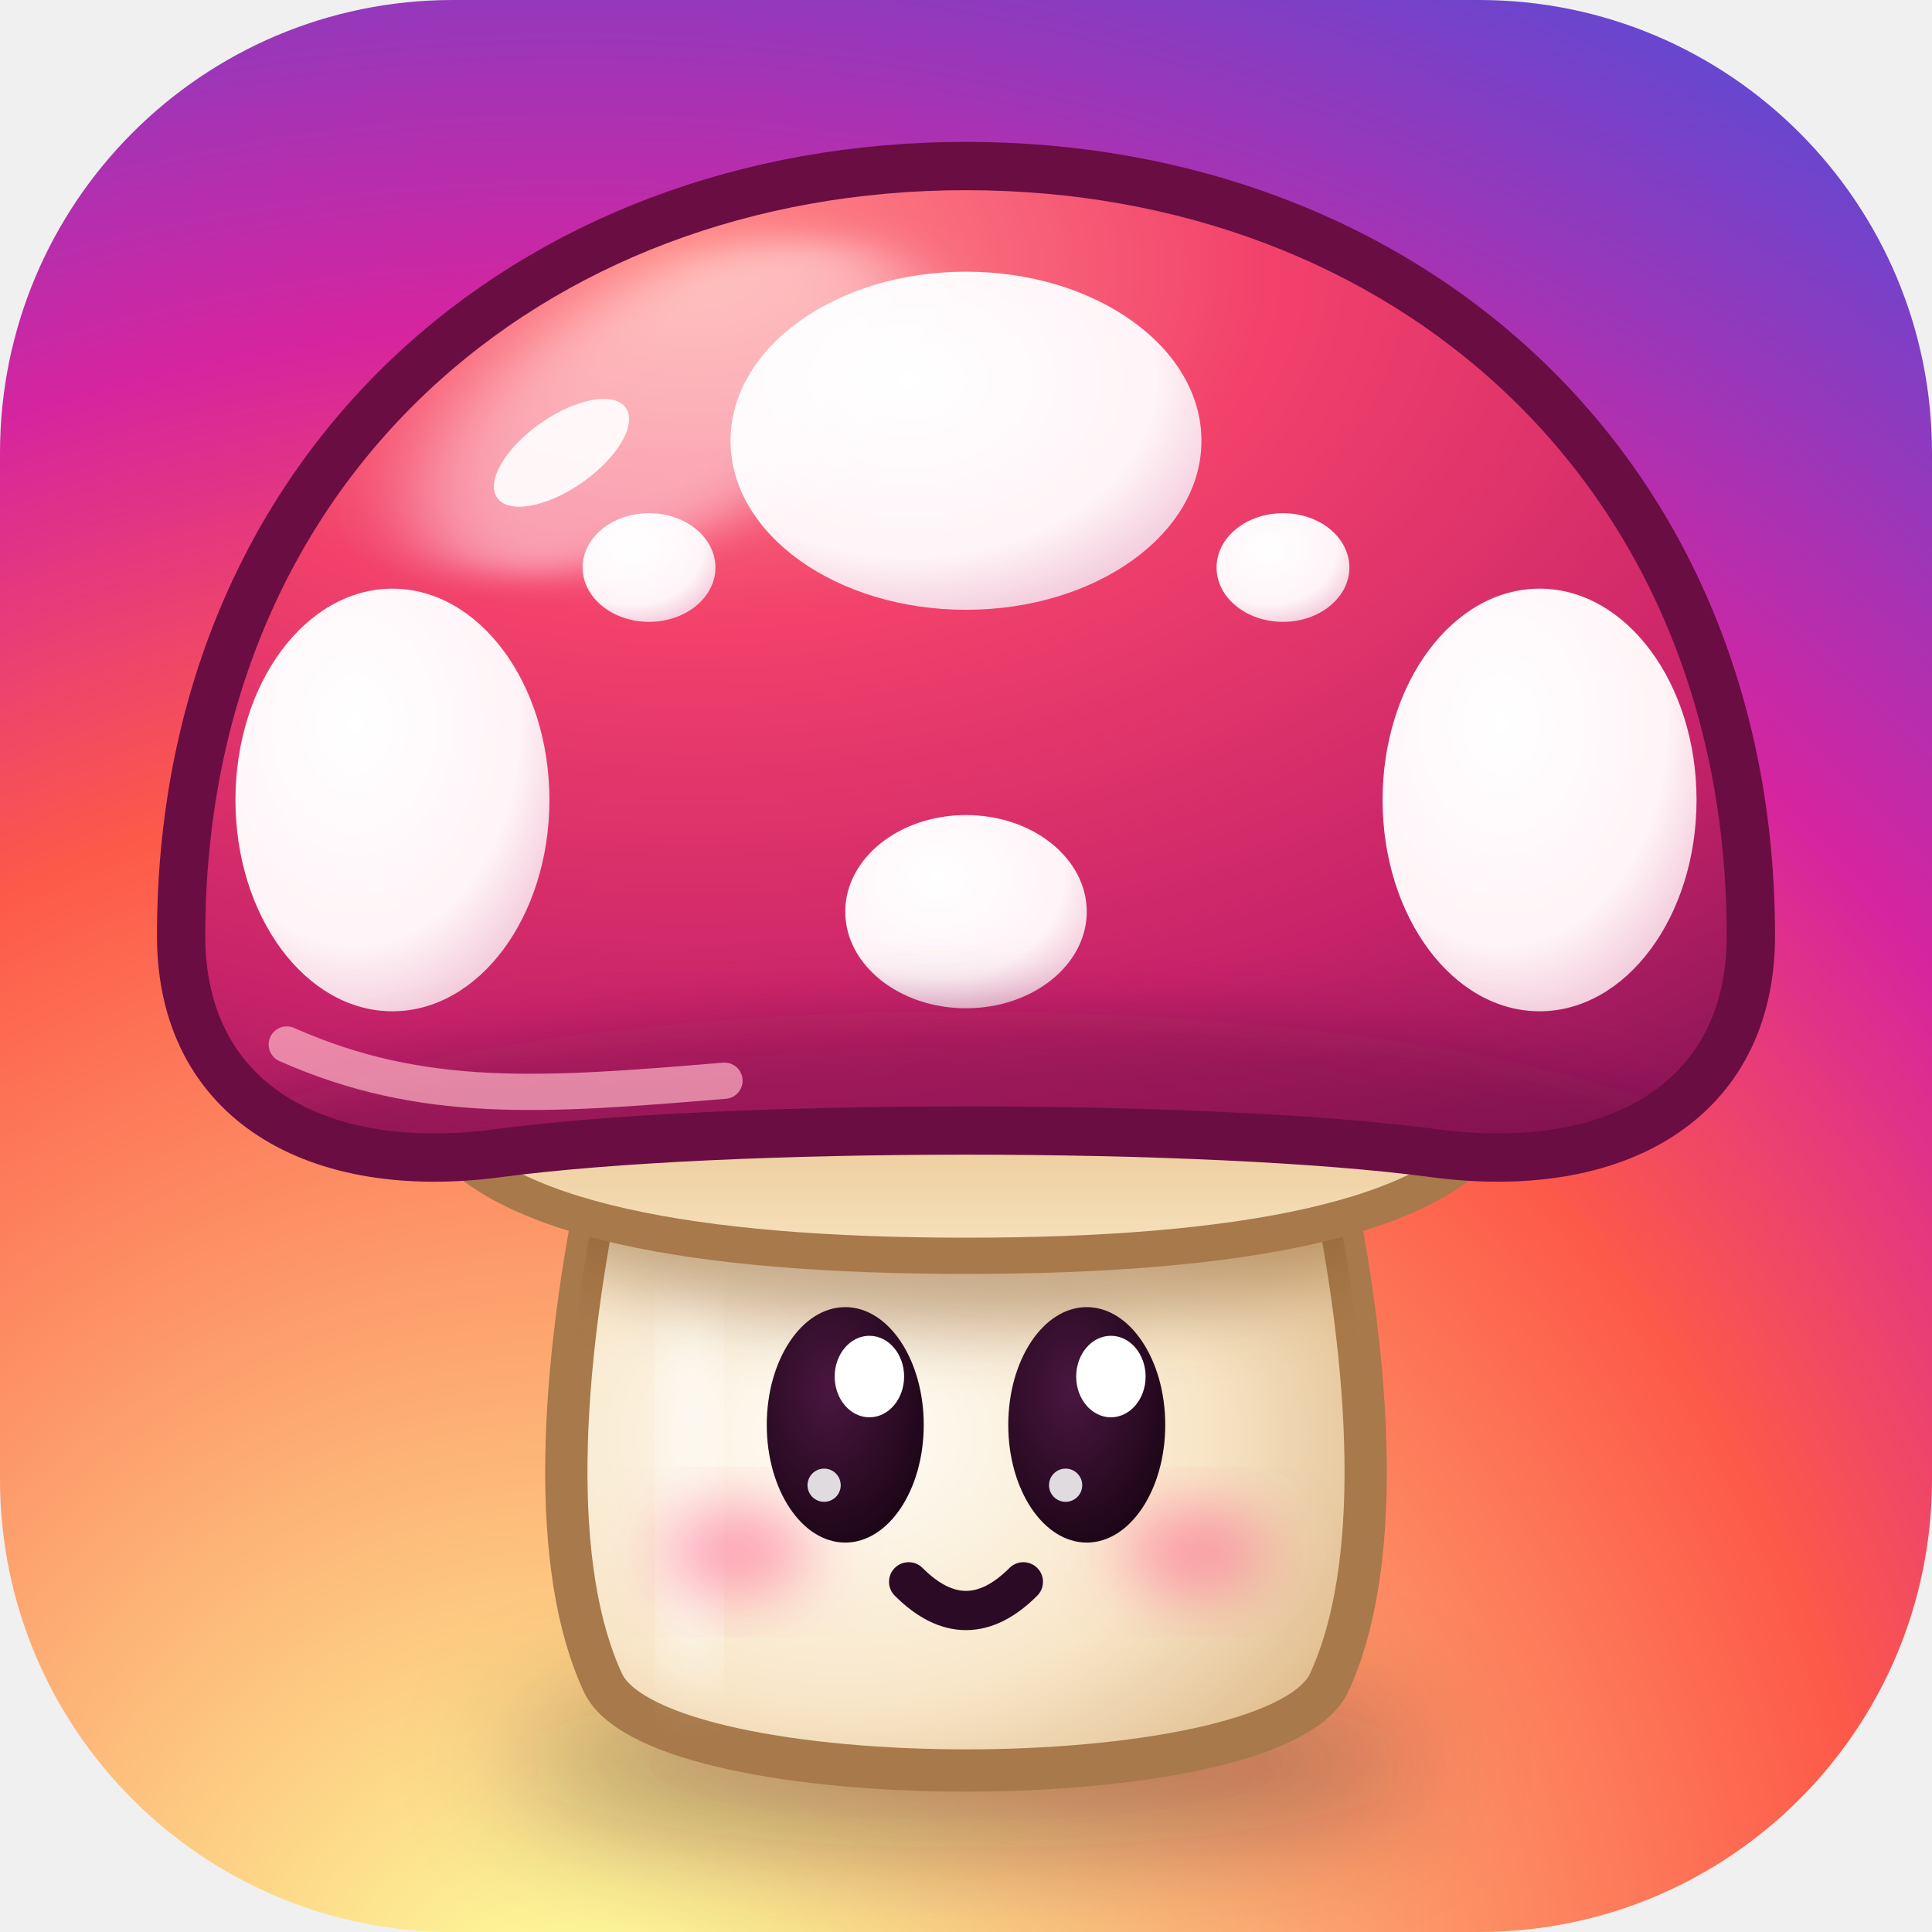
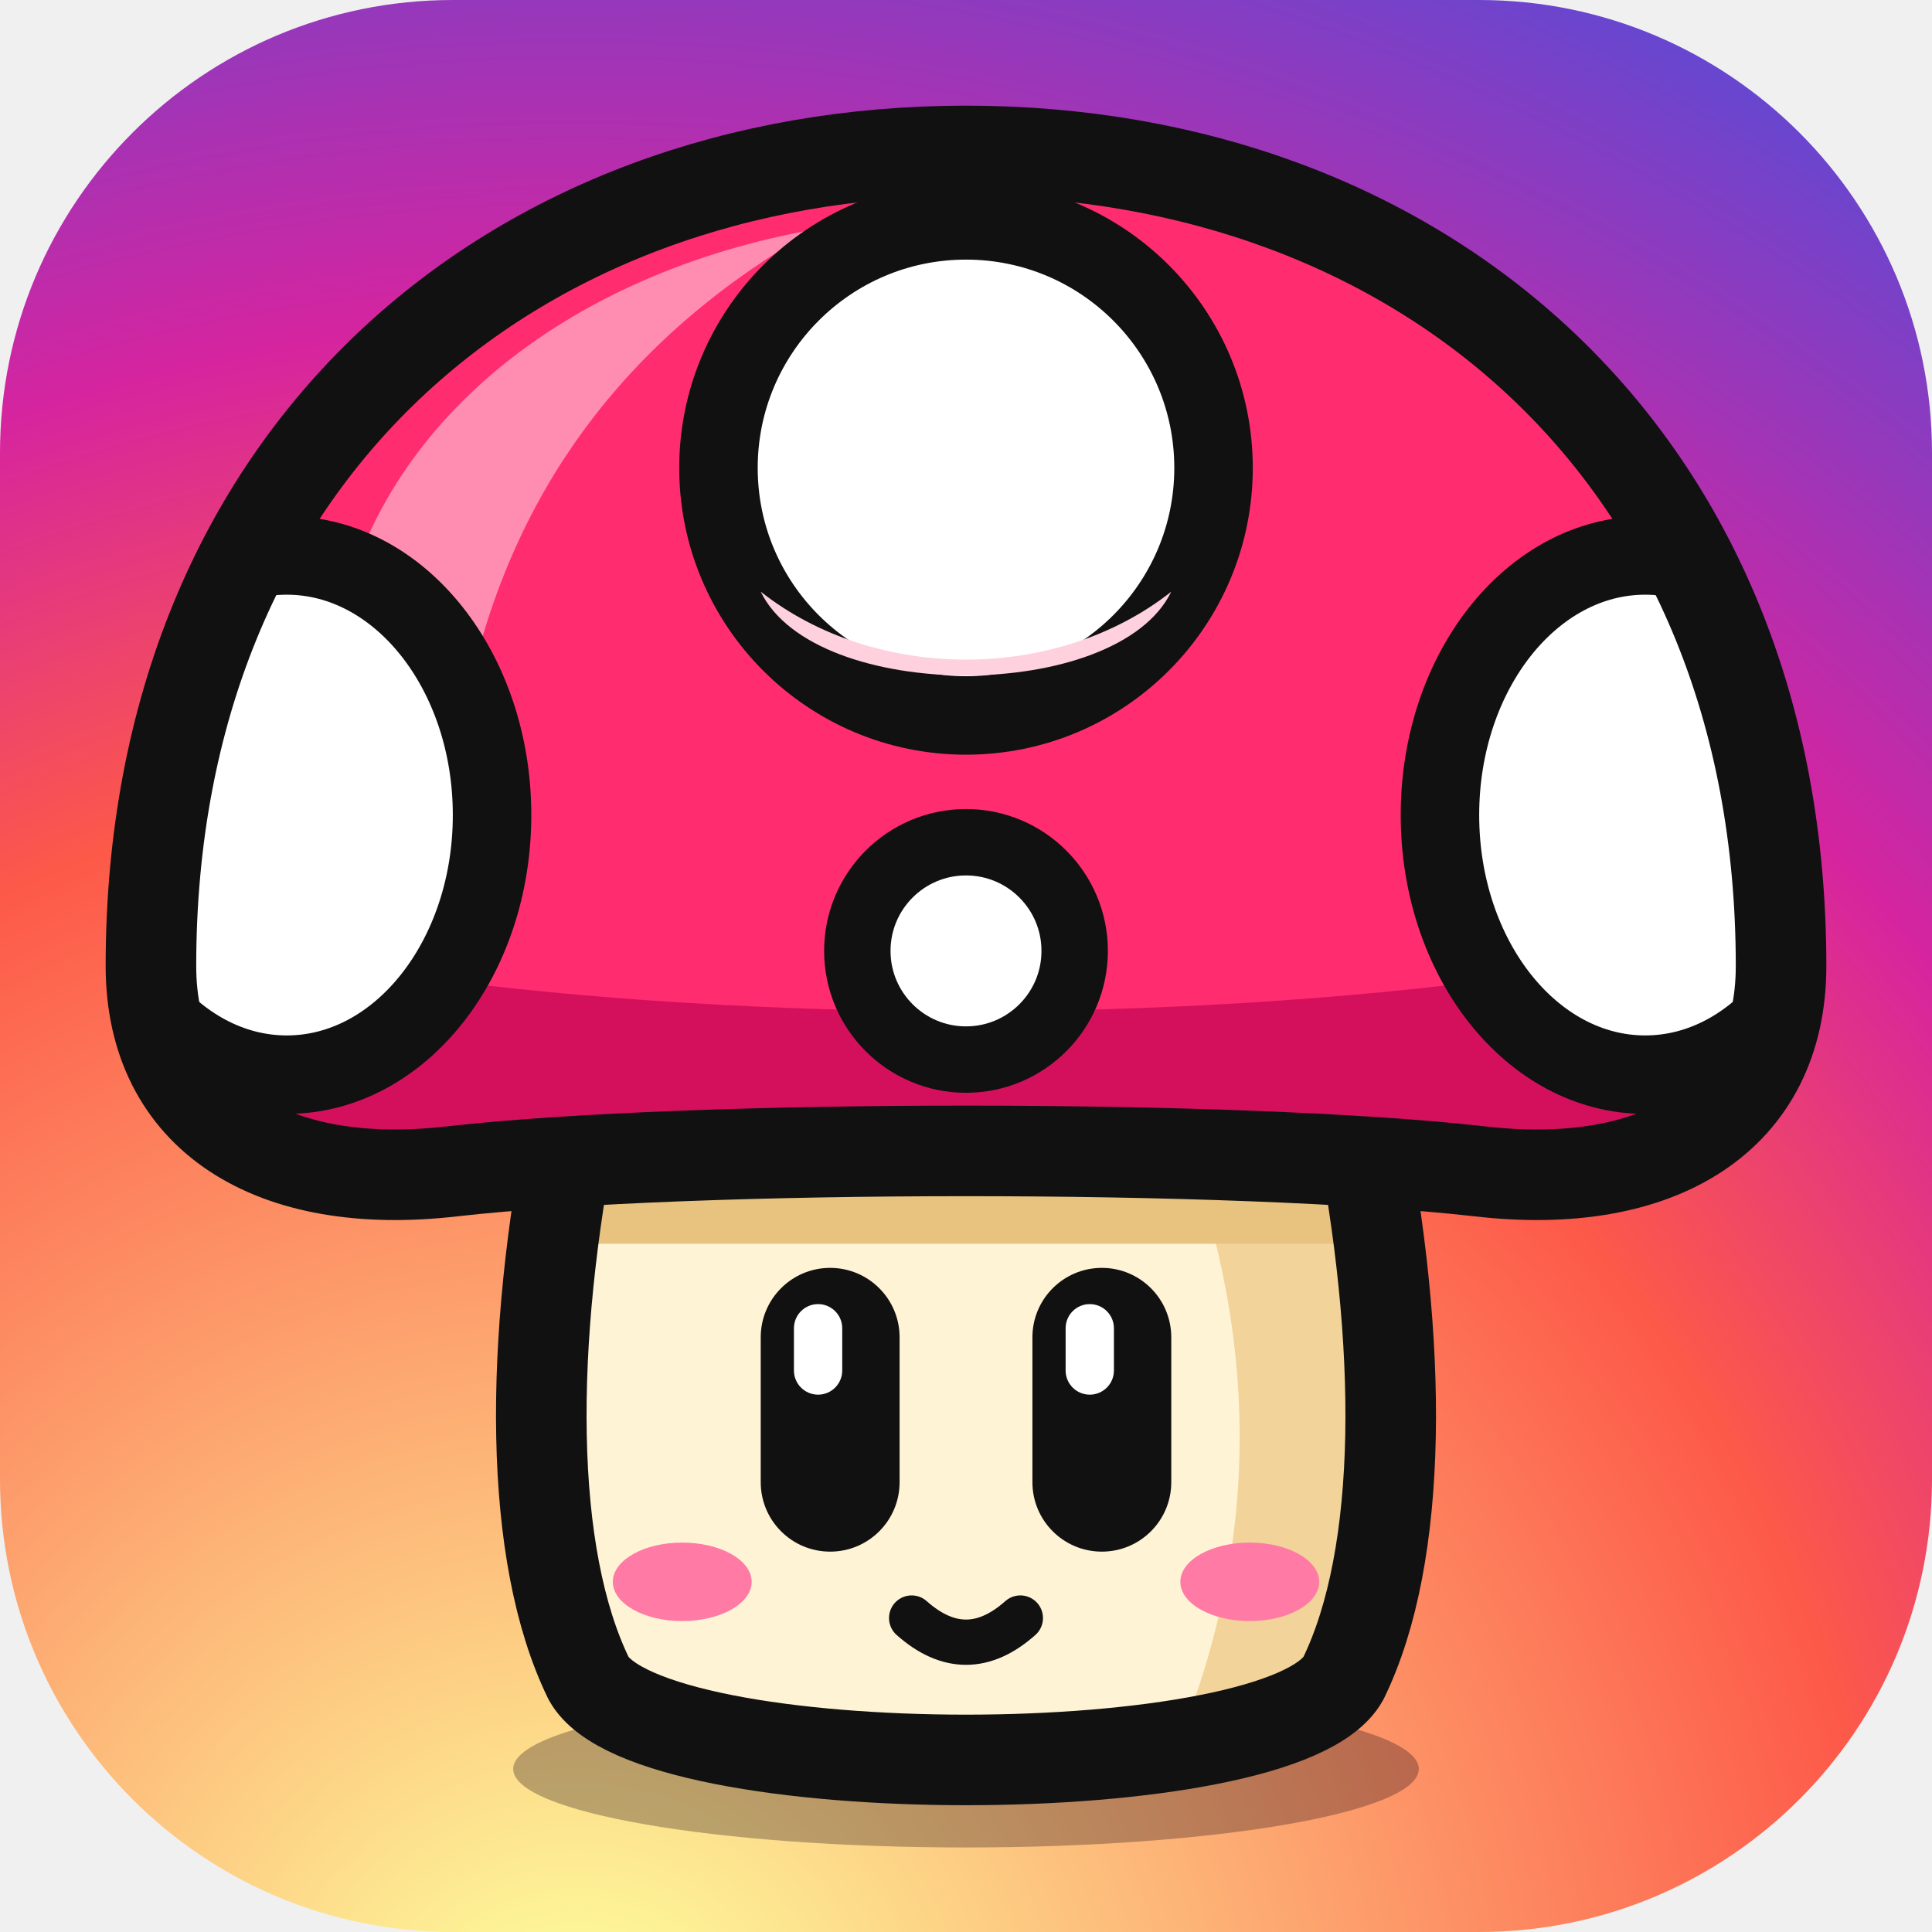
<svg xmlns="http://www.w3.org/2000/svg" viewBox="0 0 64 64">
  <defs>
    <radialGradient id="jtt-glow" cx="0.3" cy="1.07" r="1.5">
      <stop offset="0" stop-color="#fdf497" />
      <stop offset="0.05" stop-color="#fdf497" />
      <stop offset="0.45" stop-color="#fd5949" />
      <stop offset="0.6" stop-color="#d6249f" />
      <stop offset="0.9" stop-color="#285aeb" />
    </radialGradient>
-     <radialGradient id="jtt-cap" cx="0.36" cy="0.22" r="0.85">
-       <stop offset="0" stop-color="#ff8e8a" />
-       <stop offset="0.35" stop-color="#f2416b" />
-       <stop offset="0.75" stop-color="#c8236a" />
-       <stop offset="1" stop-color="#8f1658" />
-     </radialGradient>
-     <radialGradient id="jtt-spot" cx="0.38" cy="0.32" r="0.75">
-       <stop offset="0" stop-color="#ffffff" />
-       <stop offset="0.7" stop-color="#fff4f7" />
-       <stop offset="1" stop-color="#f1c6d8" />
-     </radialGradient>
-     <radialGradient id="jtt-stem" cx="0.35" cy="0.45" r="0.8">
-       <stop offset="0" stop-color="#fffdf8" />
-       <stop offset="0.55" stop-color="#f8e6c8" />
-       <stop offset="1" stop-color="#d9b07c" />
-     </radialGradient>
-     <linearGradient id="jtt-gills" x1="0" y1="0" x2="0" y2="1">
-       <stop offset="0" stop-color="#e9c590" />
-       <stop offset="1" stop-color="#f7e2bf" />
-     </linearGradient>
-     <radialGradient id="jtt-eye" cx="0.4" cy="0.35" r="0.8">
-       <stop offset="0" stop-color="#4a1640" />
-       <stop offset="1" stop-color="#14030f" />
-     </radialGradient>
-     <filter id="jtt-soft" x="-50%" y="-50%" width="200%" height="200%">
-       <feGaussianBlur stdDeviation="1.1" />
-     </filter>
-     <filter id="jtt-softer" x="-50%" y="-50%" width="200%" height="200%">
-       <feGaussianBlur stdDeviation="2" />
-     </filter>
    <clipPath id="jtt-capclip">
-       <path d="M6 31 C6 15.5 17.5 5.5 32 5.5 C46.5 5.5 58 15.5 58 31 C58 36.5 53.5 39 47.5 38.2 C40 37.2 24 37.2 16.5 38.2 C10.5 39 6 36.5 6 31 Z" />
+       <path d="M5 32 C5 15 17 5 32 5 C47 5 59 15 59 32 C59 37 55 39.5 49 38.8 C41 37.9 23 37.9 15 38.8 C9 39.5 5 37 5 32 Z" />
    </clipPath>
    <clipPath id="jtt-stemclip">
-       <path d="M20 38.5 C18.5 45.5 18.2 52 20 55.8 C22 59.6 42 59.6 44 55.8 C45.8 52 45.5 45.5 44 38.5 Z" />
+       <path d="M19 37 C17.5 44.5 17.5 51.5 19.5 55.6 C21.5 59.2 42.5 59.2 44.5 55.6 C46.5 51.5 46.5 44.5 45 37 Z" />
    </clipPath>
  </defs>
  <rect width="64" height="64" rx="15" fill="url(#jtt-glow)" />
-   <ellipse cx="32" cy="58.4" rx="15" ry="2.8" fill="#2a0a24" opacity="0.35" filter="url(#jtt-softer)" />
-   <path d="M20 38.5 C18.5 45.5 18.2 52 20 55.8 C22 59.6 42 59.6 44 55.8 C45.8 52 45.5 45.5 44 38.5 Z" fill="url(#jtt-stem)" stroke="#a8794a" stroke-width="1.4" stroke-linejoin="round" />
+   <ellipse cx="32" cy="58.6" rx="15" ry="2.6" fill="#1a0614" opacity="0.3" />
+   <path d="M19 37 C17.5 44.5 17.5 51.5 19.5 55.6 C21.5 59.2 42.5 59.2 44.5 55.6 C46.5 51.5 46.5 44.5 45 37 Z" fill="#fff3d6" />
  <g clip-path="url(#jtt-stemclip)">
-     <ellipse cx="32" cy="39.5" rx="15" ry="4.5" fill="#8a5a2c" opacity="0.45" filter="url(#jtt-soft)" />
-     <path d="M22.6 45 C22 48.6 22.2 52 23.4 54.4" fill="none" stroke="#ffffff" stroke-width="2" stroke-linecap="round" opacity="0.85" filter="url(#jtt-soft)" />
+     <path d="M38.5 36 C42 44 42 52 38 60 L50 60 L50 36 Z" fill="#f2d39a" />
+     <rect x="16" y="36" width="34" height="5.2" fill="#e8c27f" />
  </g>
-   <ellipse cx="24.4" cy="51.4" rx="2.4" ry="1.4" fill="#ff5c8d" opacity="0.6" filter="url(#jtt-soft)" />
-   <ellipse cx="39.6" cy="51.4" rx="2.4" ry="1.4" fill="#ff5c8d" opacity="0.6" filter="url(#jtt-soft)" />
-   <ellipse cx="28" cy="47.2" rx="2.6" ry="3.9" fill="url(#jtt-eye)" />
-   <ellipse cx="36" cy="47.2" rx="2.6" ry="3.9" fill="url(#jtt-eye)" />
-   <ellipse cx="28.8" cy="45.6" rx="1.15" ry="1.35" fill="#ffffff" />
-   <ellipse cx="36.8" cy="45.6" rx="1.15" ry="1.35" fill="#ffffff" />
-   <circle cx="27.3" cy="49.2" r="0.55" fill="#ffffff" opacity="0.85" />
-   <circle cx="35.3" cy="49.2" r="0.55" fill="#ffffff" opacity="0.85" />
-   <path d="M30.1 52.4 Q32 54.3 33.9 52.4" fill="none" stroke="#2a0a24" stroke-width="1.3" stroke-linecap="round" />
-   <path d="M14.5 37.4 C22 36 42 36 49.5 37.4 C47.5 40.4 41 41.6 32 41.6 C23 41.6 16.5 40.4 14.5 37.4 Z" fill="url(#jtt-gills)" stroke="#a8794a" stroke-width="1.2" stroke-linejoin="round" />
+   <path d="M19 37 C17.5 44.5 17.5 51.5 19.5 55.6 C21.5 59.2 42.5 59.2 44.5 55.6 C46.5 51.5 46.5 44.5 45 37 Z" fill="none" stroke="#111111" stroke-width="3" stroke-linejoin="round" />
+   <rect x="25.2" y="42" width="4.6" height="9.4" rx="2.3" fill="#111111" />
+   <rect x="34.2" y="42" width="4.6" height="9.4" rx="2.3" fill="#111111" />
+   <rect x="26.3" y="43.2" width="1.6" height="3" rx="0.8" fill="#ffffff" />
+   <rect x="35.3" y="43.2" width="1.6" height="3" rx="0.8" fill="#ffffff" />
+   <ellipse cx="22.6" cy="52.4" rx="2.3" ry="1.3" fill="#ff7aa5" />
+   <ellipse cx="41.4" cy="52.4" rx="2.3" ry="1.3" fill="#ff7aa5" />
+   <path d="M30.2 53.6 Q32 55.2 33.8 53.6" fill="none" stroke="#111111" stroke-width="1.5" stroke-linecap="round" />
  <g clip-path="url(#jtt-capclip)">
-     <rect x="0" y="0" width="64" height="40" fill="url(#jtt-cap)" />
-     <ellipse cx="32" cy="14.6" rx="7.8" ry="5.6" fill="url(#jtt-spot)" />
-     <ellipse cx="13" cy="26.5" rx="5.2" ry="7" fill="url(#jtt-spot)" />
-     <ellipse cx="51" cy="26.5" rx="5.2" ry="7" fill="url(#jtt-spot)" />
-     <ellipse cx="32" cy="30.2" rx="4" ry="3.2" fill="url(#jtt-spot)" />
-     <ellipse cx="21.5" cy="18.8" rx="2.2" ry="1.8" fill="url(#jtt-spot)" />
-     <ellipse cx="42.5" cy="18.8" rx="2.2" ry="1.8" fill="url(#jtt-spot)" />
-     <ellipse cx="32" cy="40" rx="27" ry="6.5" fill="#6d0f45" opacity="0.4" filter="url(#jtt-soft)" />
-     <path d="M9.5 34.6 C14 36.6 18 36.3 24 35.8" fill="none" stroke="#ffb3c4" stroke-width="1.2" stroke-linecap="round" opacity="0.7" />
-     <ellipse cx="22" cy="13.5" rx="9" ry="4.2" fill="#ffffff" opacity="0.45" transform="rotate(-28 22 13.5)" filter="url(#jtt-soft)" />
-     <ellipse cx="18.6" cy="15" rx="2.6" ry="1.2" fill="#ffffff" opacity="0.9" transform="rotate(-35 18.6 15)" />
+     <rect x="0" y="0" width="64" height="40" fill="#ff2d6f" />
+     <path d="M0 29 C14 35 50 35 64 29 L64 40 L0 40 Z" fill="#d4105c" />
+     <path d="M11 22 C12 14 19 9 27 7.6 C21 11 17 16 15.5 23 Z" fill="#ff8db1" />
+     <circle cx="32" cy="15.5" r="8.2" fill="#ffffff" stroke="#111111" stroke-width="2.6" />
+     <ellipse cx="9.5" cy="27" rx="6.8" ry="8.6" fill="#ffffff" stroke="#111111" stroke-width="2.6" />
+     <ellipse cx="54.5" cy="27" rx="6.8" ry="8.6" fill="#ffffff" stroke="#111111" stroke-width="2.6" />
+     <circle cx="32" cy="31.5" r="3.6" fill="#ffffff" stroke="#111111" stroke-width="2.2" />
+     <path d="M25.2 19.6 C29 22.6 35 22.6 38.8 19.6 C37 23.3 27 23.3 25.2 19.6 Z" fill="#ffd0de" />
  </g>
-   <path d="M6 31 C6 15.5 17.5 5.5 32 5.5 C46.5 5.5 58 15.5 58 31 C58 36.5 53.5 39 47.5 38.2 C40 37.2 24 37.2 16.5 38.2 C10.5 39 6 36.5 6 31 Z" fill="none" stroke="#6a0d42" stroke-width="1.6" stroke-linejoin="round" />
+   <path d="M5 32 C5 15 17 5 32 5 C47 5 59 15 59 32 C59 37 55 39.5 49 38.8 C41 37.9 23 37.9 15 38.8 C9 39.5 5 37 5 32 Z" fill="none" stroke="#111111" stroke-width="3" stroke-linejoin="round" />
</svg>
